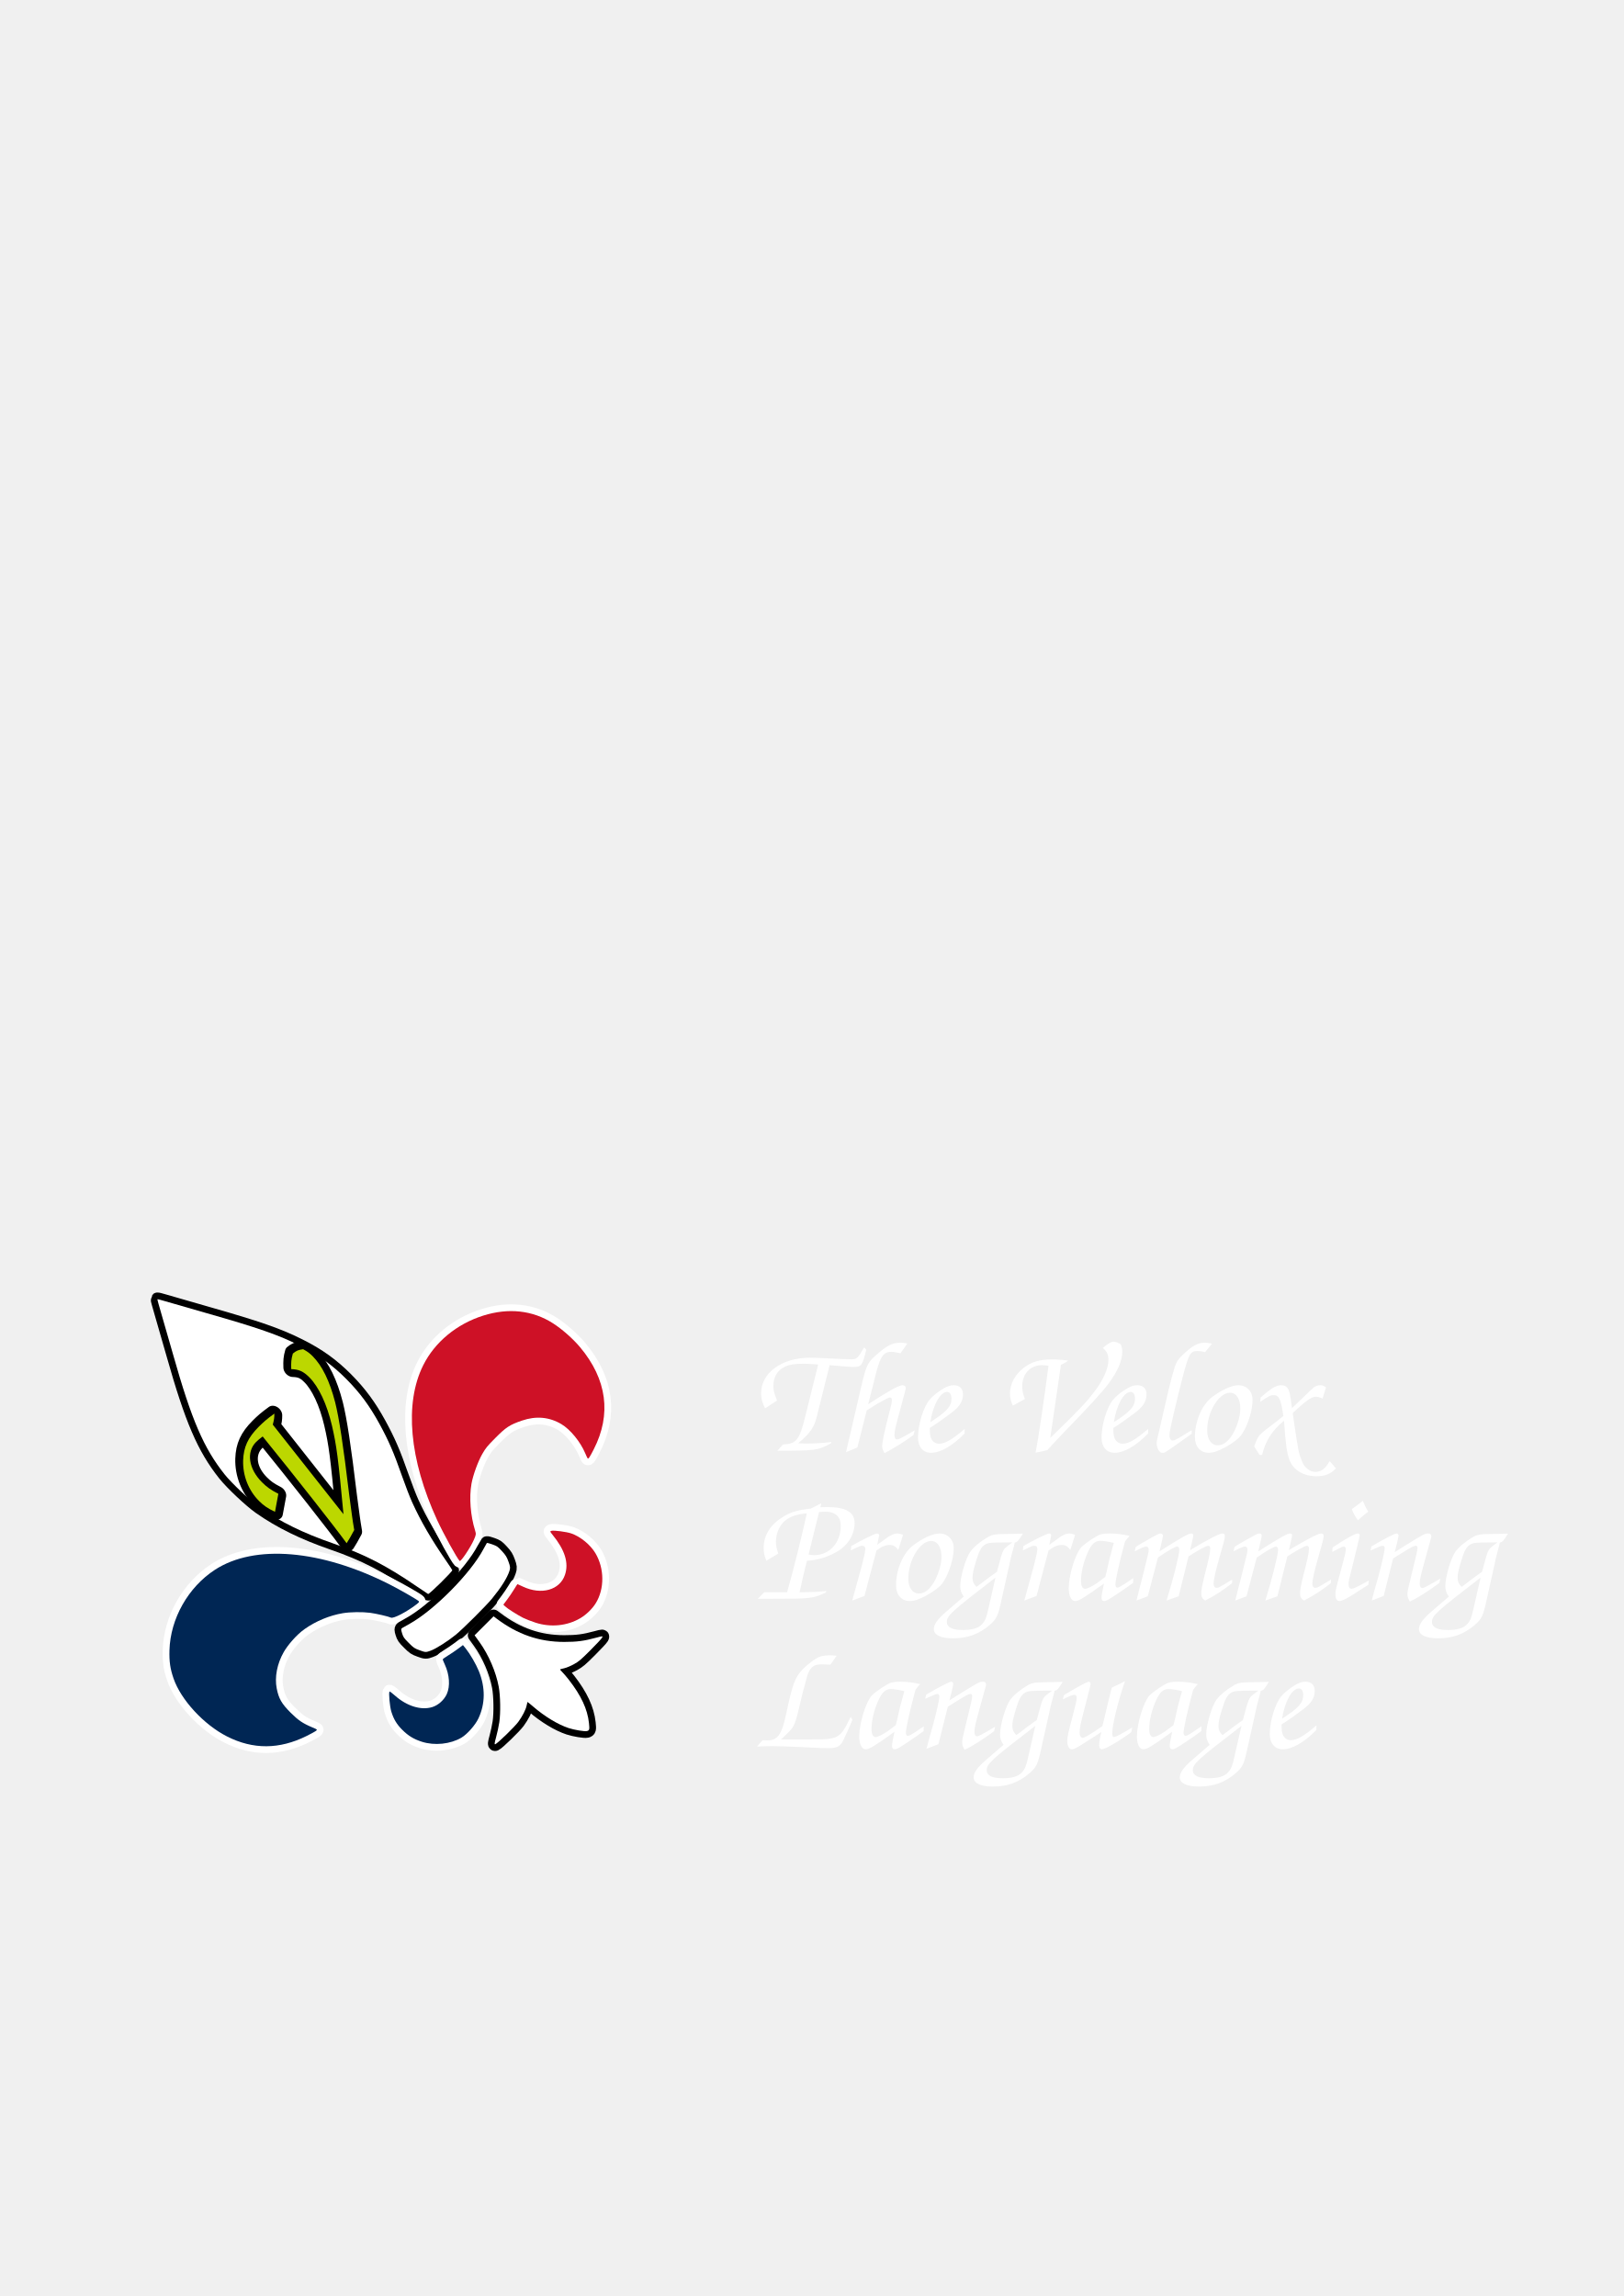
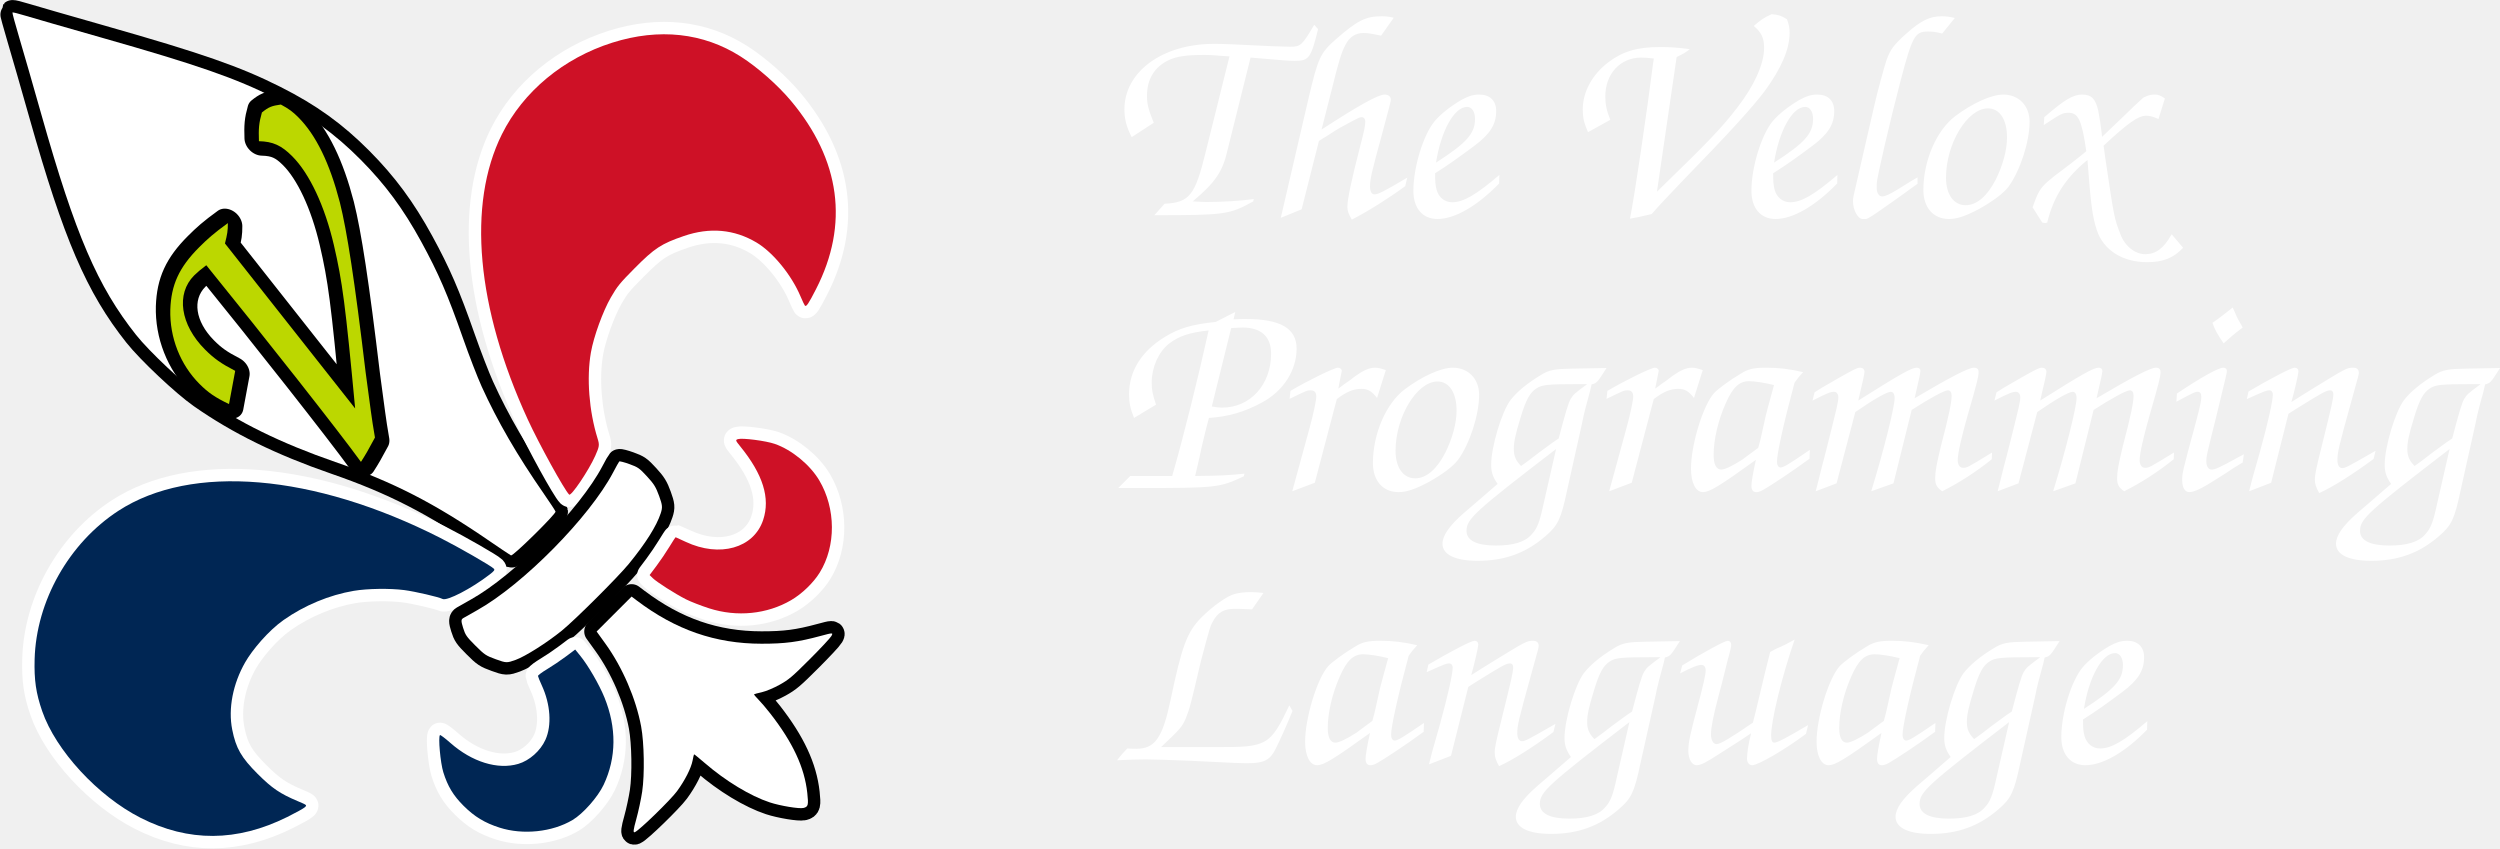
- <svg xmlns="http://www.w3.org/2000/svg" width="210mm" height="297mm" viewBox="0 0 210 297" version="1.1" id="svg1" xml:space="preserve">
+ <svg xmlns="http://www.w3.org/2000/svg" width="175.544mm" height="59.552mm" viewBox="0 0 175.544 59.552" version="1.1" id="svg1" xml:space="preserve">
  <defs id="defs1">
    <clipPath clipPathUnits="userSpaceOnUse" id="clipPath4">
      <g id="use4" />
    </clipPath>
  </defs>
-   <g id="layer1" style="display:inline" transform="matrix(0.3483986,0,0,0.3483986,12.69696,150.5853)">
-     <g id="g4" transform="translate(0,-22.46558)">
+   <g id="layer1" style="display:inline" transform="matrix(0.3483986,0,0,0.3483986,-6.788818,31.86109)">
+     <g id="g4" transform="translate(0,-161.5774)">
      <g id="g2" transform="matrix(0.748866,-0.748866,0.748866,0.748866,-82.18628,136.6354)" style="display:inline;stroke-width:4.721;stroke-dasharray:none;paint-order:markers stroke fill">
        <path style="fill:#ffffff;fill-opacity:1;stroke:#000000;stroke-width:4.721;stroke-linecap:round;stroke-linejoin:round;stroke-dasharray:none;stroke-opacity:1;paint-order:markers stroke fill" d="m 106.312,166.983 c -0.067,-0.182 -0.485,-2.295 -0.931,-4.696 -2.353,-12.692 -5.016,-20.97 -10.138,-31.517 -4.785,-9.853 -7.677,-18.323 -9.203,-26.956 -0.692,-3.916 -0.963,-12.978 -0.507,-16.948 1.345,-11.71 5.305,-21.647 16.875,-42.342 2.733,-4.888 6.04,-10.868 7.35,-13.288 1.31,-2.42 2.448,-4.404 2.529,-4.408 0.081,-0.004 0.67,0.975 1.308,2.175 0.638,1.201 3.945,7.183 7.348,13.295 9.234,16.584 12.527,23.398 15.153,31.353 2.311,7.003 3.26,12.821 3.237,19.844 -0.022,6.635 -0.884,12.378 -2.88,19.182 -1.93,6.579 -3.56,10.694 -7.389,18.653 -1.505,3.129 -3.295,7.177 -3.977,8.996 -2.557,6.821 -4.464,13.998 -6.07,22.849 -0.366,2.017 -0.731,3.773 -0.811,3.903 -0.242,0.392 -11.749,0.3 -11.894,-0.095 z" id="path10" />
        <path style="fill:#ce1126;fill-opacity:1;stroke:#ffffff;stroke-width:4.721;stroke-linecap:round;stroke-linejoin:round;stroke-dasharray:none;stroke-opacity:1;paint-order:markers stroke fill" d="m 179.475,172.915 c 0,-0.12 0.301,-0.959 0.668,-1.863 1.656,-4.075 2.209,-9.614 1.312,-13.142 -1.214,-4.777 -4.202,-8.353 -8.897,-10.648 -4.085,-1.997 -5.575,-2.309 -10.943,-2.288 -4.017,0.015 -4.781,0.093 -7.144,0.728 -2.945,0.792 -7.609,2.973 -10.097,4.723 -4.021,2.828 -8.127,7.623 -10.673,12.466 -0.608,1.157 -0.821,1.32 -2.646,2.023 -2.808,1.083 -8.732,2.24 -8.731,1.706 0.002,-1.345 2.767,-10.885 4.554,-15.711 8.125,-21.943 20.768,-37.094 34.904,-41.83 8.598,-2.88 18.529,-1.951 27.179,2.545 8.263,4.294 13.575,10.904 15.398,19.161 0.824,3.732 1.144,8.803 0.8,12.694 -1.294,14.634 -8.803,24.458 -21.941,28.706 -3.01,0.973 -3.745,1.117 -3.745,0.732 z" id="path9" />
        <path style="fill:#002654;fill-opacity:1;stroke:#ffffff;stroke-width:4.721;stroke-linecap:round;stroke-linejoin:round;stroke-dasharray:none;stroke-opacity:1;paint-order:markers stroke fill" d="m 41.004,172.071 c -10.12,-3.405 -16.664,-9.874 -19.844,-19.615 -2.83,-8.671 -2.354,-20.489 1.112,-27.608 1.589,-3.262 3.094,-5.28 5.97,-8.003 8.047,-7.617 20.283,-11.022 31.248,-8.696 16.213,3.44 31.27,21.267 39.664,46.96 1.242,3.803 3.062,10.533 3.062,11.324 0,0.353 -0.221,0.391 -1.389,0.239 -4.344,-0.566 -9.299,-2.141 -9.586,-3.046 -0.248,-0.78 -2.696,-4.705 -3.958,-6.345 -1.683,-2.187 -4.763,-5.176 -6.895,-6.691 -3.838,-2.727 -8.607,-4.69 -13.35,-5.515 -3.57,-0.621 -8.297,-0.181 -10.859,0.515 -4.571,1.24 -8.563,3.939 -10.822,7.317 -2.003,2.995 -2.54,4.978 -2.538,9.381 0.002,3.859 0.346,5.665 1.728,9.062 0.722,1.775 0.723,1.786 0.16,1.782 -0.312,-0.002 -1.978,-0.479 -3.703,-1.059 z" id="path8" />
        <path style="fill:#ffffff;fill-opacity:1;stroke:#000000;stroke-width:4.721;stroke-linecap:round;stroke-linejoin:round;stroke-dasharray:none;stroke-opacity:1;paint-order:markers stroke fill" d="m 103.023,183.943 c -3.624,-0.378 -8.354,-1.44 -10.14,-2.276 -1.603,-0.75 -1.695,-0.847 -2.58,-2.737 -0.856,-1.827 -0.918,-2.138 -0.918,-4.605 1.84e-4,-2.39 0.072,-2.783 0.746,-4.062 0.626,-1.189 0.838,-1.393 1.323,-1.27 0.317,0.08 1.632,0.445 2.921,0.809 9.612,2.719 27.686,2.6 36.839,-0.243 1.151,-0.357 2.188,-0.652 2.304,-0.654 0.117,-0.002 0.575,0.771 1.018,1.719 0.742,1.586 0.798,1.906 0.71,4.035 -0.081,1.96 -0.234,2.608 -1.001,4.251 -0.793,1.698 -1.056,2.015 -2.125,2.556 -2.249,1.14 -6.083,2.007 -11.081,2.507 -3.233,0.324 -14.817,0.304 -18.017,-0.03 z" id="path7" />
        <path style="fill:#ce1126;fill-opacity:1;stroke:#ffffff;stroke-width:4.721;stroke-linecap:round;stroke-linejoin:round;stroke-dasharray:none;stroke-opacity:1;paint-order:markers stroke fill" d="m 137.996,210.701 c -5.144,-1.348 -9.598,-4.99 -12.134,-9.923 -0.747,-1.452 -1.609,-3.415 -1.917,-4.361 -0.716,-2.204 -1.607,-6.24 -1.615,-7.312 l -0.006,-0.829 2.183,-0.312 c 1.201,-0.172 3.125,-0.543 4.276,-0.826 1.151,-0.282 2.112,-0.483 2.135,-0.446 0.023,0.037 0.353,0.928 0.733,1.98 2.427,6.715 8.299,10.002 13.354,7.476 3.93,-1.964 6.126,-6.15 6.834,-13.025 0.145,-1.408 0.195,-1.5 0.674,-1.244 0.777,0.416 3.527,3.988 4.303,5.59 1.496,3.087 1.935,7.537 1.076,10.894 -1.546,6.038 -6.566,11.109 -12.347,12.472 -2.239,0.528 -5.222,0.475 -7.549,-0.135 z" id="path6" />
        <path style="fill:#002654;fill-opacity:1;stroke:#ffffff;stroke-width:4.721;stroke-linecap:round;stroke-linejoin:round;stroke-dasharray:none;stroke-opacity:1;paint-order:markers stroke fill" d="m 78.991,210.868 c -4.362,-1.111 -8.709,-4.634 -10.848,-8.792 -1.362,-2.647 -1.9,-4.846 -1.905,-7.786 -0.005,-2.756 0.493,-4.772 1.79,-7.24 0.871,-1.659 4.036,-5.45 4.55,-5.45 0.107,0 0.262,1.101 0.346,2.447 0.341,5.479 2.734,10.019 6.305,11.963 1.957,1.065 4.746,1.232 6.914,0.413 2.801,-1.057 5.464,-4.105 6.826,-7.812 0.321,-0.873 0.659,-1.672 0.751,-1.775 0.093,-0.103 1.06,0.038 2.15,0.313 1.09,0.275 2.979,0.644 4.199,0.818 l 2.217,0.318 -0.166,1.593 c -0.243,2.326 -1.319,6.361 -2.344,8.788 -2.412,5.713 -6.479,9.71 -11.845,11.643 -2.415,0.87 -6.673,1.136 -8.938,0.559 z" id="path5" />
        <path style="fill:#ffffff;fill-opacity:1;stroke:#000000;stroke-width:4.721;stroke-linecap:round;stroke-linejoin:round;stroke-dasharray:none;stroke-opacity:1;paint-order:markers stroke fill" d="m 111.697,240.329 c -0.697,-0.407 -2.842,-3.396 -3.796,-5.291 -1.762,-3.5 -3.07,-8.834 -3.452,-14.08 -0.103,-1.419 -0.226,-2.58 -0.272,-2.58 -0.046,0 -0.511,0.289 -1.032,0.643 -1.226,0.832 -3.72,1.646 -6.219,2.028 -2.067,0.317 -10.314,0.199 -11.187,-0.16 -0.367,-0.151 0.062,-0.495 1.93,-1.551 1.321,-0.747 3.354,-2.063 4.517,-2.924 2.617,-1.939 6.804,-6.261 8.613,-8.892 3.052,-4.439 5.447,-10.462 6.336,-15.933 l 0.462,-2.844 h 4.703 4.703 l 0.175,1.257 c 1.28,9.175 4.777,16.377 10.96,22.571 3.154,3.16 5.166,4.705 8.972,6.889 2.153,1.236 2.194,1.277 1.455,1.483 -0.418,0.116 -3.141,0.209 -6.051,0.207 -4.736,-0.004 -5.52,-0.069 -7.464,-0.621 -1.195,-0.339 -2.717,-0.962 -3.383,-1.384 -0.666,-0.422 -1.266,-0.768 -1.334,-0.768 -0.068,0 -0.123,0.569 -0.123,1.264 0,0.695 -0.125,2.273 -0.279,3.506 -0.862,6.94 -2.663,11.877 -5.715,15.67 -1.458,1.811 -1.728,1.973 -2.517,1.512 z" id="path1" />
        <text xml:space="preserve" style="font-style:normal;font-variant:normal;font-weight:normal;font-stretch:normal;font-size:77.71px;line-height:0.8;font-family:Z003;-inkscape-font-specification:'Z003, Normal';font-variant-ligatures:normal;font-variant-caps:normal;font-variant-numeric:normal;font-variant-east-asian:normal;text-align:start;writing-mode:lr-tb;direction:ltr;text-anchor:start;display:inline;fill:#bcd700;fill-opacity:1;stroke:#000000;stroke-width:5.442;stroke-linecap:round;stroke-linejoin:round;stroke-dasharray:none;stroke-opacity:1;paint-order:stroke fill markers" x="89.365" y="119.534" id="text21-6" transform="scale(0.8976798,1.113983)">
          <tspan x="89.365" y="119.534" style="font-style:normal;font-variant:normal;font-weight:normal;font-stretch:normal;font-size:77.71px;line-height:0.8;font-family:Z003;-inkscape-font-specification:'Z003, @opsz=96';font-variant-ligatures:normal;font-variant-caps:normal;font-variant-numeric:normal;font-variant-east-asian:normal;font-variation-settings:'opsz' 96;fill:#bcd700;fill-opacity:1;stroke:#000000;stroke-width:5.442;stroke-linecap:round;stroke-linejoin:round;stroke-dasharray:none;stroke-opacity:1;paint-order:stroke fill markers" id="tspan11-6">V</tspan>
        </text>
      </g>
    </g>
-     <text xml:space="preserve" style="font-style:normal;font-variant:normal;font-weight:normal;font-stretch:normal;font-size:59.14px;line-height:0.8;font-family:'Ubuntu Mono';-inkscape-font-specification:'Ubuntu Mono, Normal';font-variant-ligatures:normal;font-variant-caps:normal;font-variant-numeric:normal;font-variant-east-asian:normal;text-align:start;writing-mode:lr-tb;direction:ltr;text-anchor:start;fill:#bcd700;stroke:#000000;stroke-width:6.594;stroke-linecap:round;stroke-linejoin:round;stroke-dashoffset:23.811;paint-order:markers stroke fill" x="242.668" y="106.411" id="text1">
-       <tspan id="tspan1" style="font-style:normal;font-variant:normal;font-weight:normal;font-stretch:normal;font-size:59.14px;font-family:Z003;-inkscape-font-specification:'Z003, Normal';font-variant-ligatures:normal;font-variant-caps:normal;font-variant-numeric:normal;font-variant-east-asian:normal;fill:#ffffff;fill-opacity:1;stroke:none;stroke-width:6.594" x="242.668" y="106.411">The Velox</tspan>
-       <tspan style="font-style:normal;font-variant:normal;font-weight:normal;font-stretch:normal;font-size:59.14px;font-family:Z003;-inkscape-font-specification:'Z003, Normal';font-variant-ligatures:normal;font-variant-caps:normal;font-variant-numeric:normal;font-variant-east-asian:normal;fill:#ffffff;fill-opacity:1;stroke:none;stroke-width:6.594" x="242.668" y="161.452" id="tspan3">Programming</tspan>
-       <tspan style="font-style:normal;font-variant:normal;font-weight:normal;font-stretch:normal;font-size:59.14px;font-family:Z003;-inkscape-font-specification:'Z003, Normal';font-variant-ligatures:normal;font-variant-caps:normal;font-variant-numeric:normal;font-variant-east-asian:normal;fill:#ffffff;fill-opacity:1;stroke:none;stroke-width:6.594" x="242.668" y="216.493" id="tspan4">Language</tspan>
+     <text xml:space="preserve" style="font-style:normal;font-variant:normal;font-weight:normal;font-stretch:normal;font-size:59.14px;line-height:0.8;font-family:'Ubuntu Mono';-inkscape-font-specification:'Ubuntu Mono, Normal';font-variant-ligatures:normal;font-variant-caps:normal;font-variant-numeric:normal;font-variant-east-asian:normal;text-align:start;writing-mode:lr-tb;direction:ltr;text-anchor:start;fill:#bcd700;stroke:#000000;stroke-width:6.594;stroke-linecap:round;stroke-linejoin:round;stroke-dashoffset:23.811;paint-order:markers stroke fill" x="242.668" y="-48.075" id="text1">
+       <tspan id="tspan1" style="font-style:normal;font-variant:normal;font-weight:normal;font-stretch:normal;font-size:59.14px;font-family:Z003;-inkscape-font-specification:'Z003, Normal';font-variant-ligatures:normal;font-variant-caps:normal;font-variant-numeric:normal;font-variant-east-asian:normal;fill:#ffffff;fill-opacity:1;stroke:none;stroke-width:6.594" x="242.668" y="-48.075">The Velox</tspan>
+       <tspan style="font-style:normal;font-variant:normal;font-weight:normal;font-stretch:normal;font-size:59.14px;font-family:Z003;-inkscape-font-specification:'Z003, Normal';font-variant-ligatures:normal;font-variant-caps:normal;font-variant-numeric:normal;font-variant-east-asian:normal;fill:#ffffff;fill-opacity:1;stroke:none;stroke-width:6.594" x="242.668" y="6.966" id="tspan3">Programming</tspan>
+       <tspan style="font-style:normal;font-variant:normal;font-weight:normal;font-stretch:normal;font-size:59.14px;font-family:Z003;-inkscape-font-specification:'Z003, Normal';font-variant-ligatures:normal;font-variant-caps:normal;font-variant-numeric:normal;font-variant-east-asian:normal;fill:#ffffff;fill-opacity:1;stroke:none;stroke-width:6.594" x="242.668" y="62.007" id="tspan4">Language</tspan>
    </text>
  </g>
</svg>
